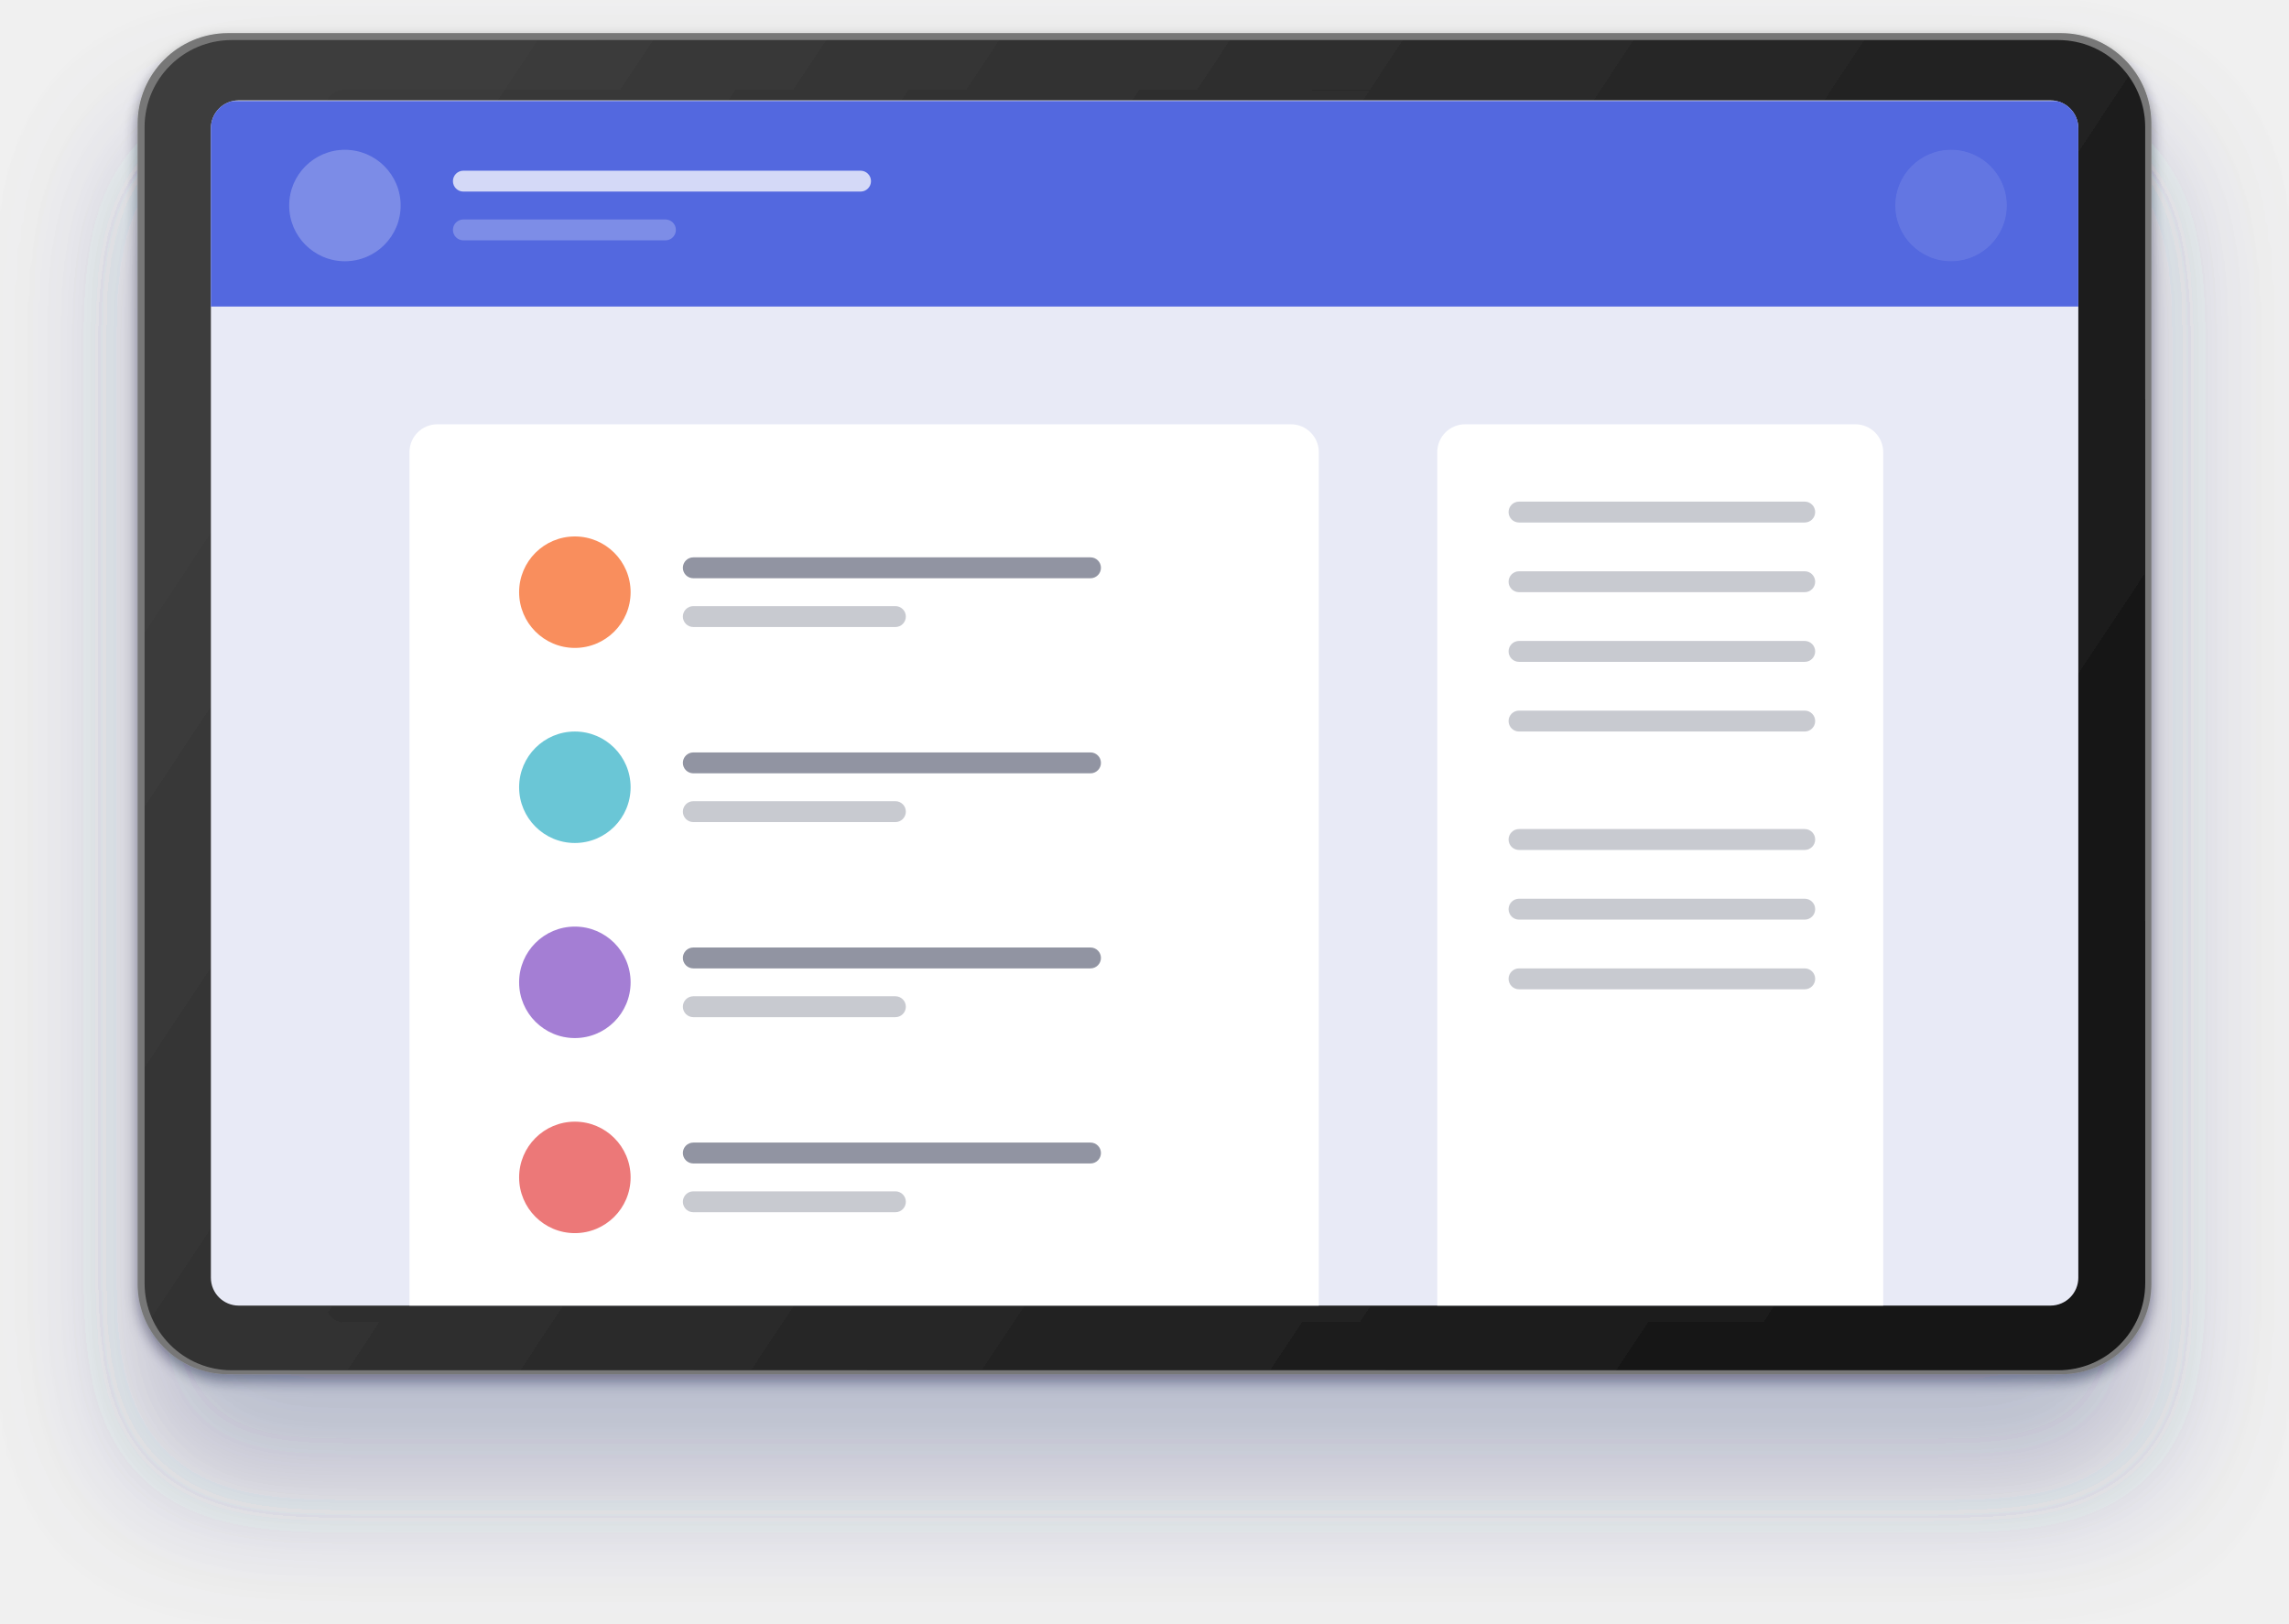
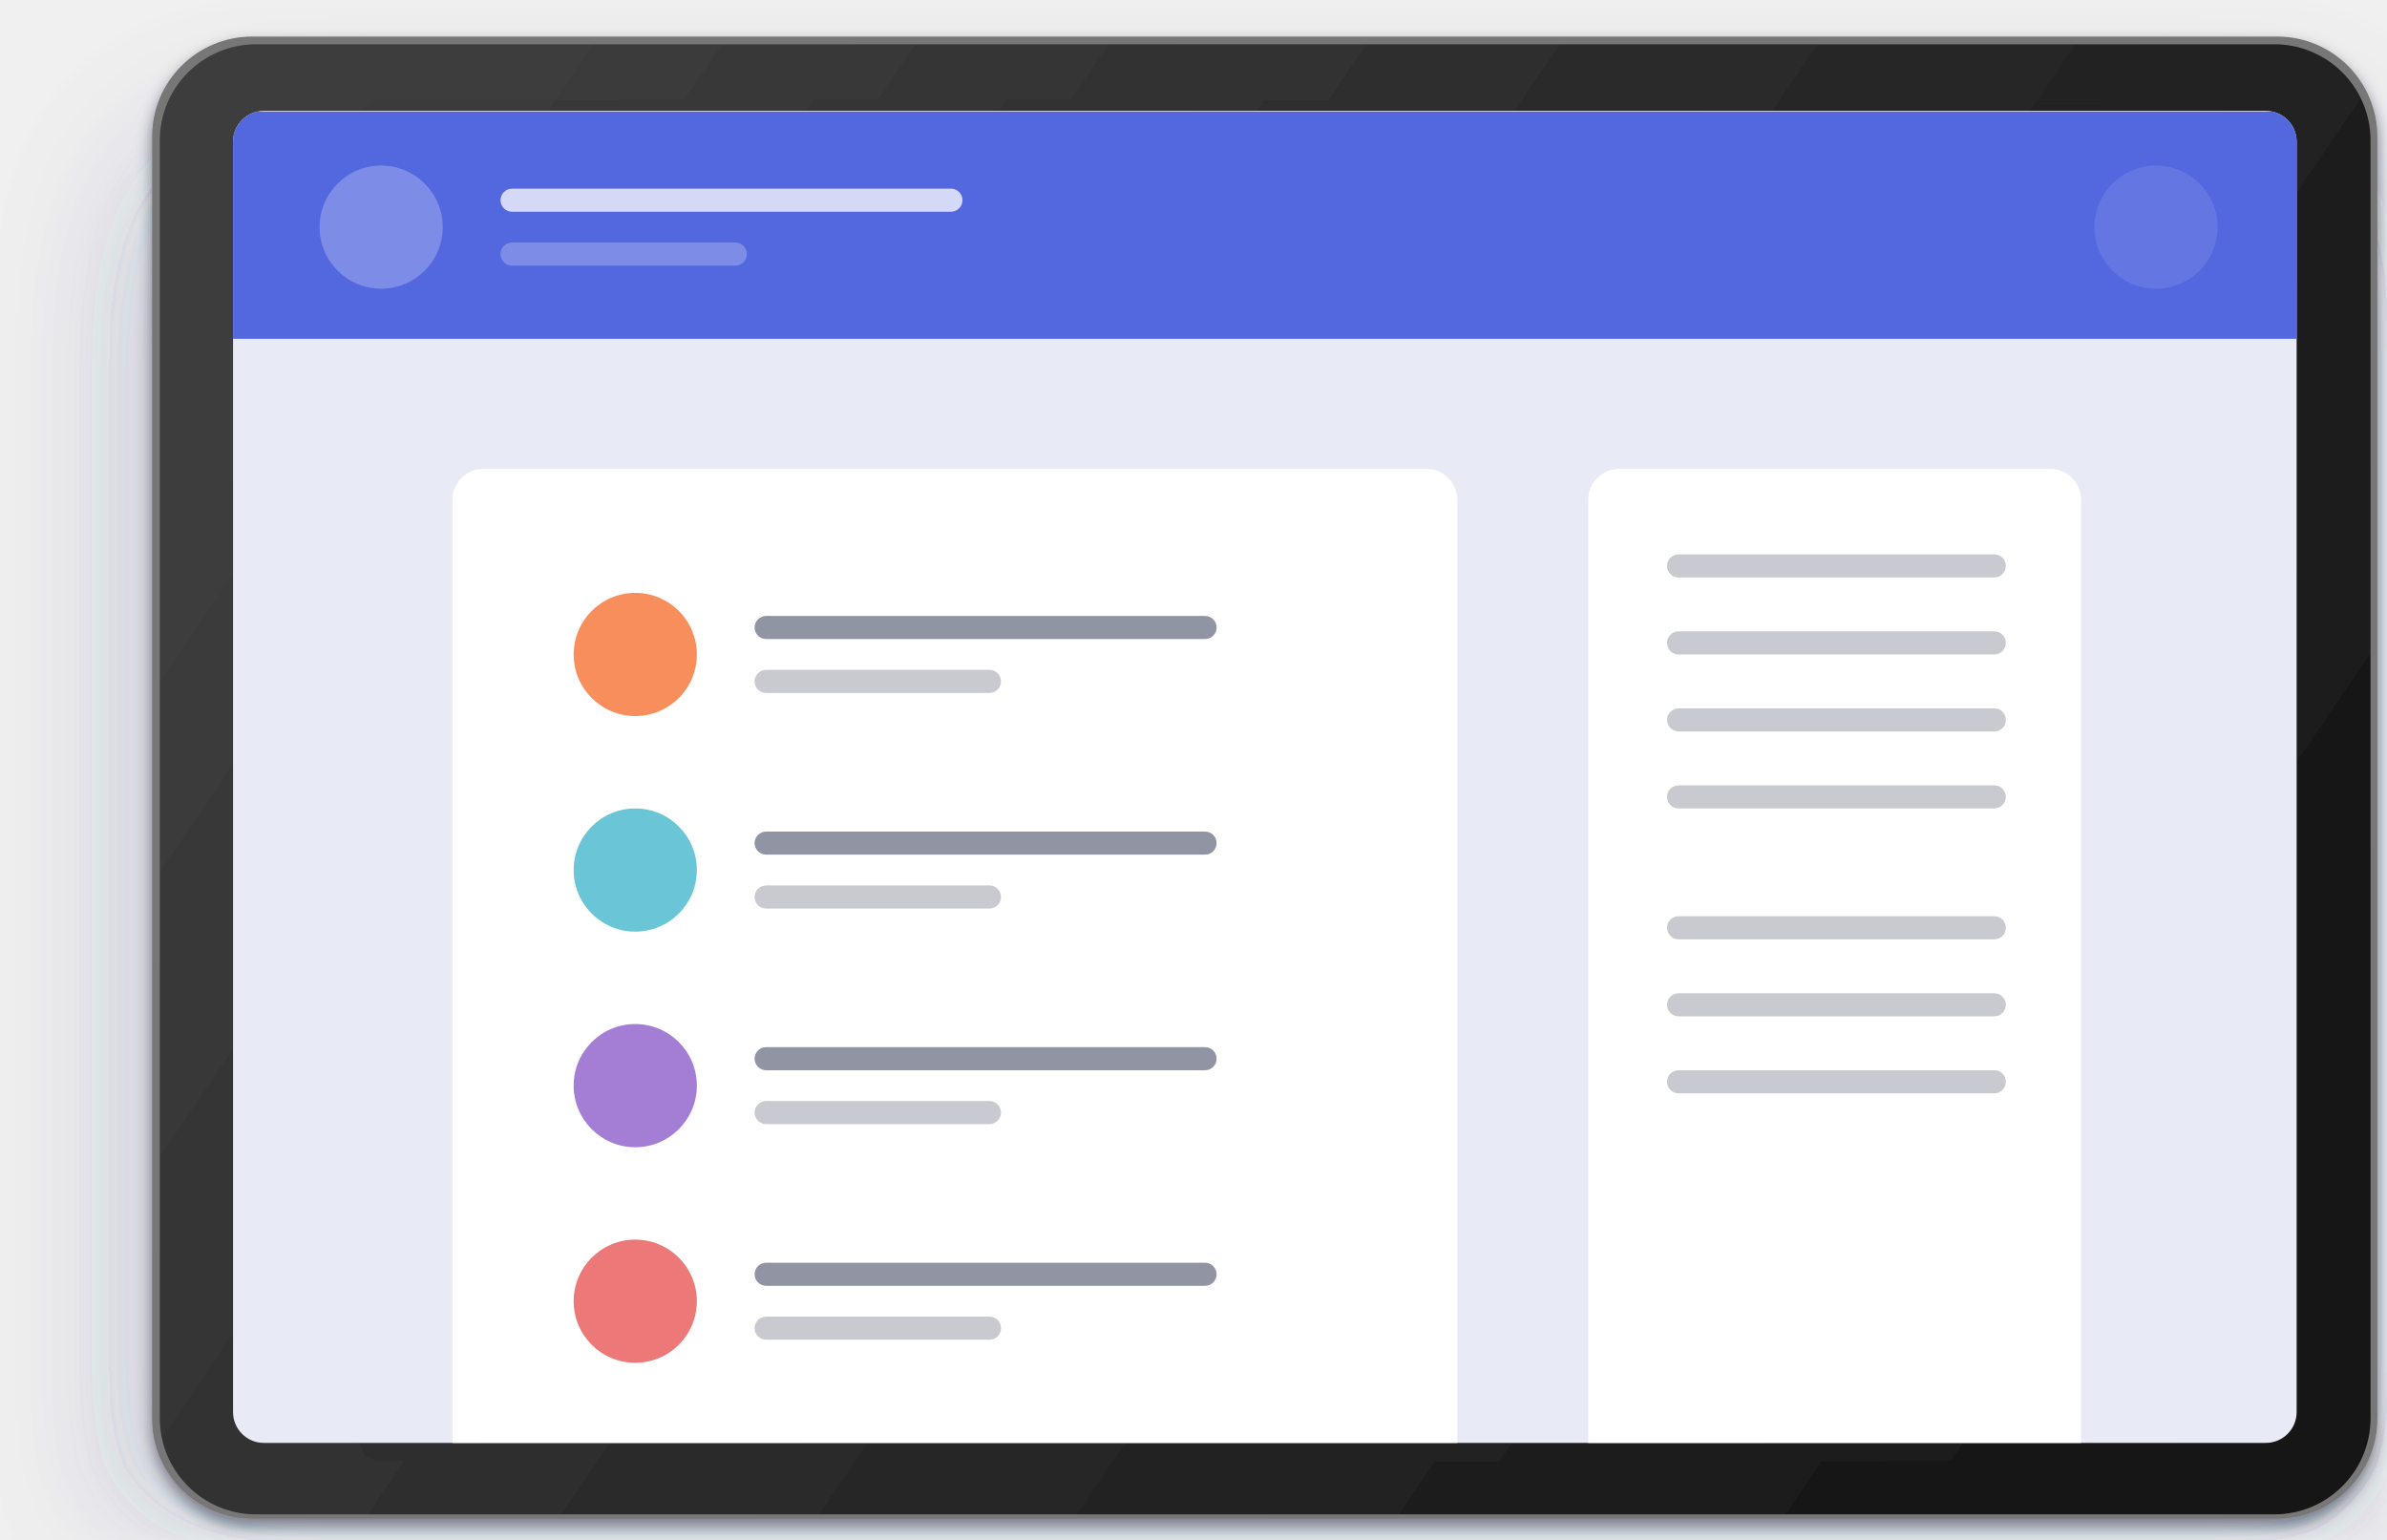
- <svg xmlns="http://www.w3.org/2000/svg" xmlns:xlink="http://www.w3.org/1999/xlink" width="657" height="466">
+ <svg xmlns="http://www.w3.org/2000/svg" xmlns:xlink="http://www.w3.org/1999/xlink" width="620" height="400">
  <defs>
    <filter id="a" width="118%" height="126.9%" x="-9%" y="-5.7%" filterUnits="objectBoundingBox">
      <feOffset dy="2" in="SourceAlpha" result="shadowOffsetOuter1" />
      <feGaussianBlur in="shadowOffsetOuter1" result="shadowBlurOuter1" stdDeviation="2" />
      <feColorMatrix in="shadowBlurOuter1" result="shadowMatrixOuter1" values="0 0 0 0 0 0 0 0 0 0 0 0 0 0 0 0 0 0 0.5 0" />
      <feMerge>
        <feMergeNode in="shadowMatrixOuter1" />
        <feMergeNode in="SourceGraphic" />
      </feMerge>
    </filter>
    <rect id="c" width="578" height="385" rx="26" />
    <filter id="b" width="126%" height="139%" x="-13%" y="-11.7%" filterUnits="objectBoundingBox">
      <feOffset dy="30" in="SourceAlpha" result="shadowOffsetOuter1" />
      <feGaussianBlur in="shadowOffsetOuter1" result="shadowBlurOuter1" stdDeviation="20" />
      <feColorMatrix in="shadowBlurOuter1" values="0 0 0 0 0.182 0 0 0 0 0.231 0 0 0 0 0.506 0 0 0 0.2 0" />
    </filter>
    <linearGradient id="d" x1="99.013%" x2="2.544%" y1="71.675%" y2="29.014%">
      <stop offset="0%" stop-color="#151515" />
      <stop offset="100%" stop-color="#3D3D3D" />
    </linearGradient>
    <rect id="e" width="536" height="346" y="3" rx="8" />
  </defs>
  <g fill="none" fill-rule="evenodd" filter="url(#a)" transform="translate(39 9)">
    <g transform="translate(.5 .5)">
      <g fill-rule="nonzero">
        <use fill="#000" filter="url(#b)" xlink:href="#c" />
        <use fill="#777" xlink:href="#c" />
      </g>
      <rect width="574.23" height="381.865" x="2" y="2" fill="url(#d)" fill-rule="nonzero" rx="25" />
      <g transform="translate(21.03 16.303)">
        <rect width="471.463" height="353.756" x="33" fill="#2A2A2A" fill-rule="nonzero" opacity=".1" rx="5" />
        <mask id="f" fill="#fff">
          <use xlink:href="#e" />
        </mask>
        <use fill="#E8EAF6" fill-rule="nonzero" xlink:href="#e" />
        <g mask="url(#f)">
          <path fill="#5267DF" d="M-3.53 3.197h547v59h-547z" />
          <g transform="translate(22.47 17.197)" fill="#FFF">
            <circle cx="16" cy="16" r="16" opacity=".245" />
            <circle cx="477" cy="16" r="16" opacity=".104" />
            <g transform="translate(47 6)">
              <rect width="120" height="6" opacity=".75" rx="3" />
              <rect width="64" height="6" y="14" opacity=".25" rx="3" />
            </g>
          </g>
        </g>
        <g mask="url(#f)">
          <g transform="translate(57 96)">
            <rect width="261" height="316" fill="#FFF" rx="8" />
            <rect width="128" height="316" x="295" fill="#FFF" rx="8" />
            <rect width="120" height="6" x="78.47" y="38.197" fill="#242A45" opacity=".5" rx="3" />
          </g>
        </g>
      </g>
    </g>
    <g transform="translate(110 135)">
      <circle cx="16" cy="26" r="16" fill="#F98E5D" />
      <rect width="88" height="6" x="284" fill="#242A45" opacity=".25" rx="3" />
      <rect width="88" height="6" x="284" y="20" fill="#242A45" opacity=".25" rx="3" />
      <rect width="88" height="6" x="284" y="40" fill="#242A45" opacity=".25" rx="3" />
      <rect width="88" height="6" x="284" y="60" fill="#242A45" opacity=".25" rx="3" />
      <rect width="88" height="6" x="284" y="94" fill="#242A45" opacity=".25" rx="3" />
      <rect width="88" height="6" x="284" y="114" fill="#242A45" opacity=".25" rx="3" />
      <rect width="88" height="6" x="284" y="134" fill="#242A45" opacity=".25" rx="3" />
      <rect width="64" height="6" x="47" y="30" fill="#242A45" opacity=".25" rx="3" />
    </g>
    <g transform="translate(110 201)">
      <circle cx="16" cy="16" r="16" fill="#6AC6D6" />
      <rect width="120" height="6" x="47" y="6" fill="#242A45" opacity=".5" rx="3" />
      <rect width="64" height="6" x="47" y="20" fill="#242A45" opacity=".25" rx="3" />
    </g>
    <g transform="translate(110 257)">
      <circle cx="16" cy="16" r="16" fill="#A47ED4" />
      <rect width="120" height="6" x="47" y="6" fill="#242A45" opacity=".5" rx="3" />
      <rect width="64" height="6" x="47" y="20" fill="#242A45" opacity=".25" rx="3" />
    </g>
    <g transform="translate(110 313)">
      <circle cx="16" cy="16" r="16" fill="#EC7878" />
      <rect width="120" height="6" x="47" y="6" fill="#242A45" opacity=".5" rx="3" />
      <rect width="64" height="6" x="47" y="20" fill="#242A45" opacity=".25" rx="3" />
    </g>
  </g>
</svg>
